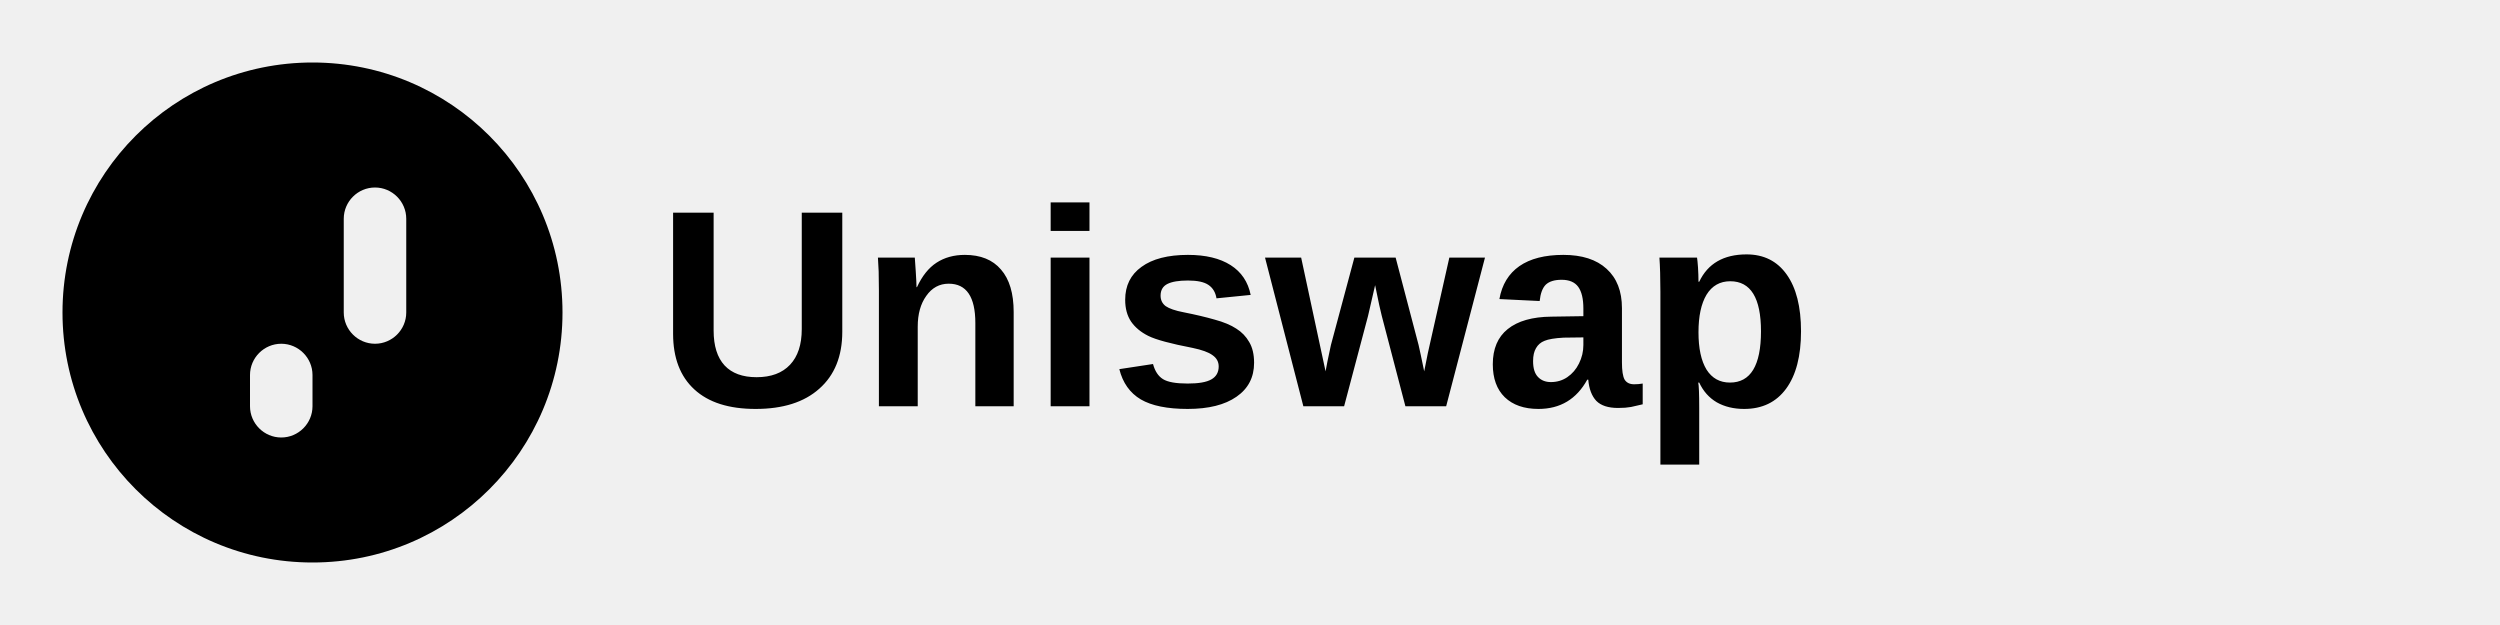
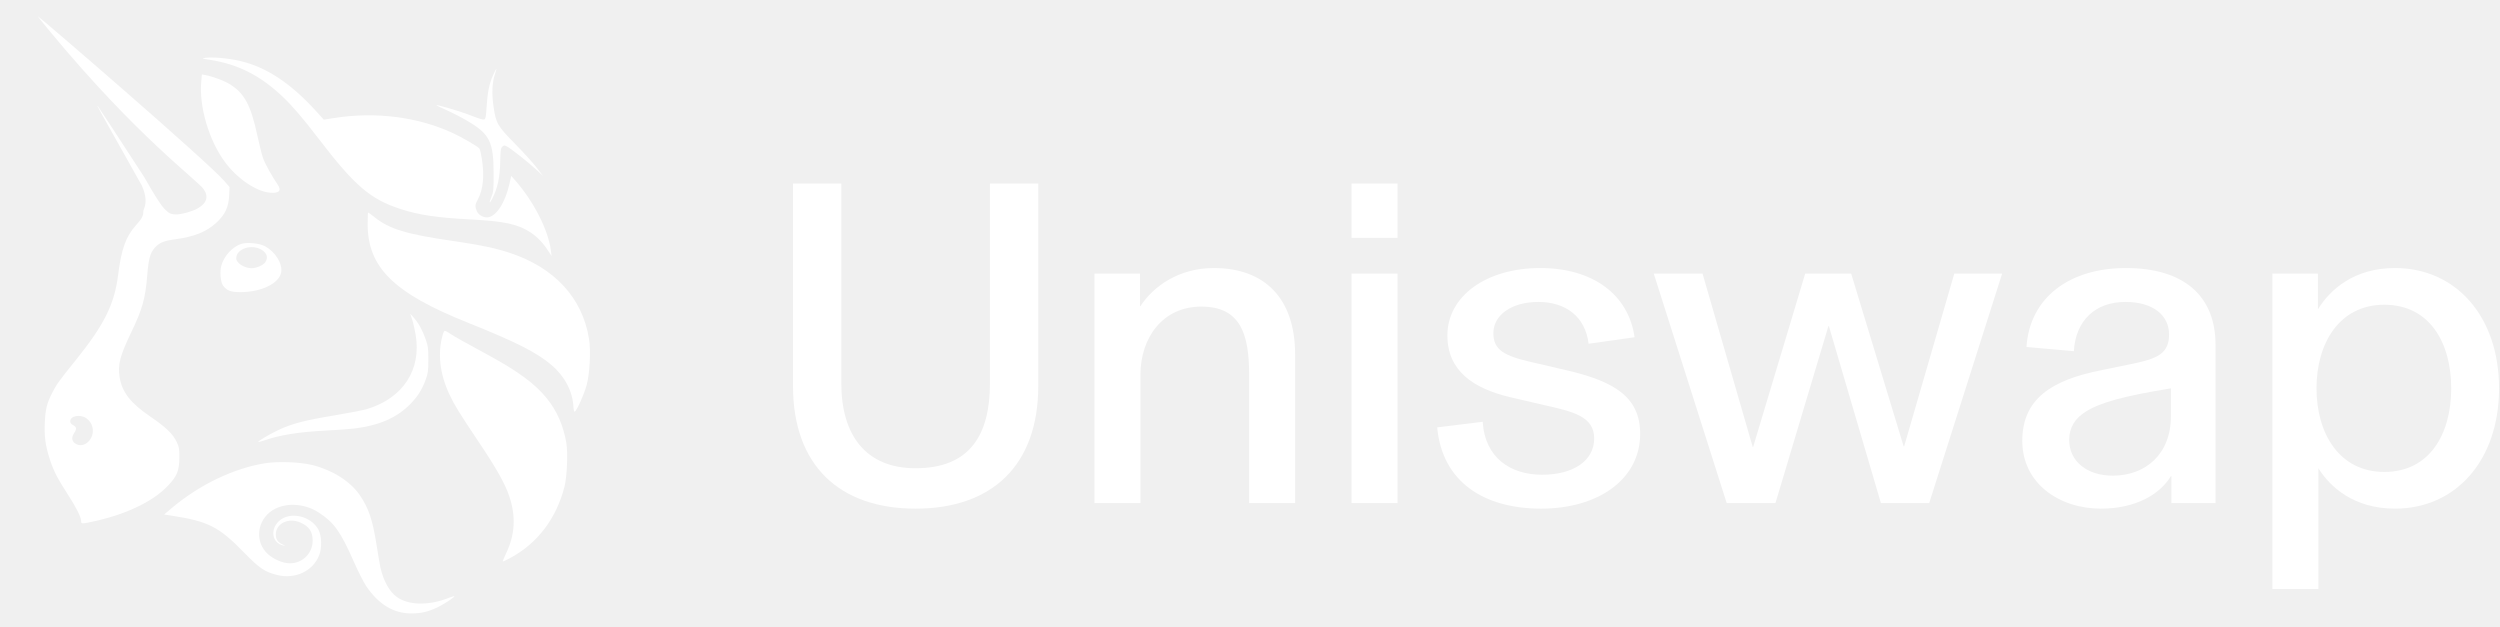
- <svg xmlns="http://www.w3.org/2000/svg" viewBox="0 0 160 40">
-   <path d="M20 4C11.16 4 4 11.16 4 20s7.16 16 16 16 16-7.16 16-16S28.84 4 20 4zm-2 24c-1.1 0-2-.9-2-2v-2c0-1.1.9-2 2-2s2 .9 2 2v2c0 1.1-.9 2-2 2zm6-6c-1.1 0-2-.9-2-2v-6c0-1.1.9-2 2-2s2 .9 2 2v6c0 1.1-.9 2-2 2z" fill="black" />
-   <text x="42" y="26" font-family="Arial, sans-serif" font-size="18" font-weight="600" fill="black">Uniswap</text>
+ <svg xmlns="http://www.w3.org/2000/svg" width="1001" height="251" viewBox="0 0 1001 251" fill="none">
+   <path d="M83.907 23.932C80.792 23.452 80.661 23.395 82.126 23.171C84.936 22.742 91.569 23.327 96.139 24.408C106.811 26.93 116.521 33.39 126.885 44.864L129.639 47.913L133.578 47.283C150.173 44.631 167.055 46.739 181.176 53.224C185.06 55.009 191.185 58.56 191.95 59.473C192.194 59.764 192.641 61.637 192.945 63.635C193.993 70.547 193.468 75.846 191.342 79.803C190.185 81.957 190.12 82.639 190.898 84.482C191.519 85.953 193.251 87.041 194.965 87.039C198.474 87.034 202.251 81.394 204.001 73.547L204.696 70.43L206.073 71.981C213.627 80.489 219.559 92.094 220.579 100.353L220.844 102.507L219.574 100.549C217.389 97.18 215.194 94.887 212.382 93.037C207.314 89.703 201.956 88.568 187.764 87.825C174.947 87.153 167.693 86.065 160.5 83.733C148.262 79.766 142.093 74.482 127.556 55.518C121.099 47.095 117.108 42.435 113.138 38.682C104.117 30.154 95.253 25.682 83.907 23.932Z" fill="white" />
+   <path d="M194.841 42.739C195.163 37.094 195.933 33.372 197.481 29.972C198.094 28.626 198.668 27.524 198.756 27.524C198.845 27.524 198.578 28.518 198.164 29.732C197.039 33.031 196.854 37.544 197.629 42.795C198.613 49.457 199.173 50.419 206.255 57.615C209.577 60.991 213.441 65.248 214.841 67.076L217.388 70.4L214.841 68.024C211.727 65.12 204.564 59.455 202.982 58.645C201.921 58.102 201.763 58.112 201.109 58.759C200.506 59.356 200.379 60.253 200.295 64.492C200.165 71.098 199.259 75.339 197.073 79.579C195.891 81.872 195.705 81.383 196.774 78.794C197.573 76.862 197.654 76.012 197.648 69.616C197.636 56.766 196.102 53.677 187.103 48.385C184.824 47.044 181.068 45.11 178.757 44.088C176.446 43.065 174.61 42.174 174.677 42.108C174.932 41.855 183.707 44.402 187.239 45.753C192.493 47.762 193.36 48.023 193.999 47.78C194.426 47.618 194.633 46.379 194.841 42.739Z" fill="white" />
+   <path d="M89.957 64.722C83.634 56.066 79.721 42.794 80.568 32.873L80.83 29.803L82.27 30.064C84.973 30.554 89.633 32.279 91.816 33.597C97.805 37.214 100.397 41.975 103.035 54.201C103.808 57.782 104.822 61.835 105.288 63.207C106.039 65.415 108.877 70.573 111.184 73.924C112.845 76.336 111.741 77.48 108.068 77.15C102.458 76.646 94.86 71.432 89.957 64.722Z" fill="white" />
+   <path d="M187.171 129.145C157.619 117.314 147.21 107.045 147.21 89.719C147.21 87.169 147.299 85.083 147.406 85.083C147.514 85.083 148.657 85.924 149.947 86.953C155.94 91.732 162.65 93.773 181.227 96.468C192.159 98.053 198.311 99.334 203.986 101.205C222.023 107.153 233.183 119.223 235.844 135.663C236.617 140.44 236.164 149.398 234.91 154.12C233.92 157.849 230.9 164.571 230.099 164.828C229.877 164.9 229.659 164.053 229.602 162.902C229.298 156.729 226.16 150.719 220.891 146.217C214.9 141.098 206.851 137.023 187.171 129.145Z" fill="white" />
+   <path d="M166.424 134.059C166.054 131.869 165.412 129.071 164.997 127.842L164.243 125.608L165.644 127.172C167.582 129.334 169.114 132.102 170.412 135.789C171.402 138.603 171.514 139.439 171.506 144.011C171.499 148.5 171.375 149.441 170.46 151.974C169.018 155.967 167.227 158.799 164.223 161.838C158.825 167.301 151.885 170.325 141.869 171.58C140.128 171.798 135.054 172.165 130.593 172.395C119.351 172.977 111.952 174.178 105.304 176.499C104.348 176.833 103.495 177.036 103.408 176.95C103.139 176.683 107.666 174 111.404 172.21C116.676 169.685 121.924 168.307 133.683 166.36C139.491 165.398 145.489 164.231 147.013 163.767C161.397 159.382 168.791 148.066 166.424 134.059Z" fill="white" />
+   <path d="M179.971 157.98C176.045 149.588 175.143 141.485 177.294 133.929C177.525 133.122 177.894 132.461 178.117 132.461C178.34 132.461 179.266 132.959 180.176 133.567C181.985 134.778 185.614 136.818 195.282 142.059C207.346 148.598 214.224 153.662 218.901 159.448C222.998 164.515 225.533 170.285 226.753 177.322C227.444 181.308 227.039 190.899 226.01 194.913C222.767 207.569 215.228 217.51 204.476 223.311C202.901 224.161 201.486 224.858 201.333 224.862C201.18 224.865 201.754 223.414 202.609 221.637C206.226 214.119 206.638 206.806 203.903 198.667C202.229 193.683 198.815 187.602 191.922 177.324C183.908 165.375 181.943 162.194 179.971 157.98Z" fill="white" />
+   <path d="M68.971 203.261C79.937 194.054 93.582 187.514 106.012 185.506C111.368 184.641 120.292 184.984 125.252 186.247C133.203 188.27 140.316 192.801 144.014 198.2C147.63 203.477 149.18 208.075 150.795 218.305C151.432 222.341 152.125 226.393 152.334 227.311C153.547 232.613 155.907 236.851 158.831 238.979C163.476 242.359 171.473 242.57 179.341 239.518C180.676 239 181.835 238.642 181.917 238.723C182.202 239.005 178.24 241.642 175.445 243.03C171.685 244.897 168.695 245.619 164.721 245.619C157.515 245.619 151.533 241.975 146.541 234.543C145.559 233.081 143.351 228.7 141.635 224.809C136.365 212.857 133.762 209.216 127.643 205.231C122.317 201.764 115.449 201.143 110.282 203.662C103.495 206.97 101.602 215.594 106.463 221.059C108.395 223.231 111.997 225.104 114.943 225.468C120.455 226.15 125.191 221.981 125.191 216.449C125.191 212.857 123.802 210.806 120.306 209.238C115.532 207.096 110.399 209.6 110.424 214.059C110.435 215.961 111.267 217.155 113.185 218.018C114.415 218.571 114.443 218.615 113.44 218.408C109.059 217.505 108.033 212.254 111.556 208.767C115.785 204.582 124.53 206.429 127.533 212.142C128.794 214.541 128.941 219.32 127.841 222.205C125.379 228.664 118.201 232.06 110.92 230.212C105.962 228.954 103.944 227.591 97.967 221.47C87.581 210.832 83.548 208.771 68.575 206.447L65.706 206.002L68.971 203.261Z" fill="white" />
+   <path fill-rule="evenodd" clip-rule="evenodd" d="M20.238 12.873C54.923 54.729 78.812 71.998 81.467 75.646C83.658 78.659 82.834 81.367 79.078 83.49C76.99 84.67 72.697 85.866 70.547 85.866C68.116 85.866 67.281 84.933 67.281 84.933C65.872 83.604 65.078 83.837 57.839 71.06C47.788 55.555 39.378 42.692 39.148 42.477C38.618 41.979 38.627 41.996 56.814 74.351C59.752 81.094 57.398 83.57 57.398 84.53C57.398 86.484 56.862 87.511 54.438 90.2C50.397 94.682 48.591 99.719 47.287 110.142C45.825 121.827 41.714 130.081 30.322 144.207C23.653 152.476 22.562 153.992 20.879 157.325C18.76 161.522 18.177 163.873 17.941 169.173C17.691 174.776 18.177 178.396 19.899 183.754C21.406 188.444 22.98 191.542 27.003 197.736C30.474 203.082 32.473 207.055 32.473 208.609C32.473 209.846 32.71 209.847 38.089 208.64C50.962 205.749 61.416 200.666 67.294 194.436C70.933 190.58 71.787 188.451 71.815 183.167C71.833 179.71 71.711 178.987 70.771 176.999C69.241 173.762 66.457 171.072 60.32 166.9C52.278 161.434 48.843 157.034 47.895 150.983C47.116 146.017 48.019 142.514 52.468 133.244C57.072 123.648 58.214 119.559 58.985 109.887C59.484 103.638 60.174 101.174 61.98 99.195C63.863 97.133 65.559 96.434 70.219 95.801C77.818 94.769 82.656 92.814 86.633 89.171C90.083 86.01 91.527 82.964 91.749 78.379L91.917 74.903L89.989 72.668C83.007 64.574 15.562 6.51 15.132 6.51C15.04 6.51 17.338 9.373 20.238 12.873ZM36.392 175.513C37.971 172.734 37.132 169.16 34.491 167.415C31.996 165.765 28.121 166.542 28.121 168.691C28.121 169.347 28.485 169.825 29.308 170.245C30.692 170.954 30.792 171.75 29.703 173.378C28.6 175.026 28.689 176.476 29.954 177.461C31.994 179.048 34.88 178.175 36.392 175.513Z" fill="white" />
+   <path fill-rule="evenodd" clip-rule="evenodd" d="M96.712 97.624C93.145 98.713 89.677 102.472 88.604 106.414C87.949 108.818 88.321 113.036 89.302 114.339C90.886 116.443 92.418 116.997 96.568 116.968C104.691 116.912 111.753 113.448 112.574 109.117C113.247 105.567 110.145 100.648 105.873 98.488C103.669 97.374 98.98 96.932 96.712 97.624ZM106.208 105.007C107.461 103.237 106.913 101.325 104.782 100.031C100.725 97.568 94.589 99.606 94.589 103.417C94.589 105.314 97.789 107.384 100.722 107.384C102.674 107.384 105.345 106.227 106.208 105.007Z" fill="white" />
+   <path d="M909.862 235.836V109.553H928.088V123.874C933.11 115.691 942.781 107.321 958.961 107.321C983.139 107.321 1000.62 126.478 1000.62 155.491C1000.62 184.504 983.139 203.661 958.961 203.661C942.409 203.661 932.924 194.919 928.274 187.48V235.836H909.862ZM954.684 188.968C972.724 188.968 981.465 173.903 981.465 155.491C981.465 137.079 972.724 122.014 954.684 122.014C936.643 122.014 927.53 137.451 927.53 155.491C927.53 173.531 936.643 188.968 954.684 188.968Z" fill="white" />
+   <path d="M841.153 203.661C824.6 203.661 809.721 193.617 809.721 176.507C809.721 159.769 821.438 152.143 841.339 148.238L853.985 145.634C863.842 143.588 868.492 141.542 868.492 133.917C868.492 126.292 862.169 120.898 851.01 120.898C838.921 120.898 831.109 128.337 830.366 140.612L811.395 138.938C812.697 119.224 828.506 107.321 851.196 107.321C874.629 107.321 887.09 118.666 887.09 138.009V201.429H869.422V190.642H869.236C864.958 197.709 855.473 203.661 841.153 203.661ZM845.988 190.456C859.007 190.456 869.236 181.901 869.236 166.65V155.491C849.894 158.653 840.781 161.256 835.201 164.79C830.923 167.394 828.506 171.113 828.506 176.135C828.506 184.69 835.573 190.456 845.988 190.456Z" fill="white" />
+   <path d="M691.368 201.431L662.168 109.556H681.697L701.783 178.927H701.969L722.799 109.556H741.211L762.227 178.741H762.413L782.499 109.556H801.656L772.456 201.431H753.114L732.284 130.572H732.098L710.896 201.431H691.368Z" fill="white" />
+   <path d="M617.104 203.661C594.228 203.661 577.489 193.06 575.443 171.113L593.67 168.882C594.6 183.388 604.829 190.084 617.476 190.084C629.937 190.084 638.306 184.504 638.306 175.577C638.306 166.65 629.751 164.79 618.22 162.186L604.643 159.025C589.764 155.491 579.535 148.424 579.535 134.289C579.535 118.666 594.972 107.321 616.732 107.321C637.748 107.321 652.068 117.922 654.486 135.033L636.074 137.637C634.772 126.664 626.775 120.898 615.988 120.898C605.015 120.898 597.947 126.292 597.947 133.359C597.947 140.054 602.039 142.472 613.57 145.076L627.147 148.238C646.489 152.701 656.718 159.025 656.718 173.717C656.718 192.13 639.608 203.661 617.104 203.661Z" fill="white" />
+   <path d="M541.157 201.431V109.555H559.57V201.431H541.157ZM541.157 95.235V73.475H559.57V95.235H541.157Z" fill="white" />
+   <path d="M438.22 201.429V109.553H456.446V122.572H456.632C461.84 114.575 472.069 107.321 486.018 107.321C506.476 107.321 518.565 119.596 518.565 141.914V201.429H500.152V149.911C500.152 133.359 496.433 122.758 480.996 122.758C465.559 122.758 456.632 135.219 456.632 150.097V201.429H438.22Z" fill="white" />
+   <path d="M366.618 203.663C336.117 203.663 317.518 186.366 317.518 154.563V73.475H336.861V153.447C336.861 174.091 346.532 187.482 366.618 187.482C388.378 187.482 396.375 174.091 396.375 153.447V73.475H415.718V154.563C415.718 186.366 397.119 203.663 366.618 203.663Z" fill="white" />
</svg>
